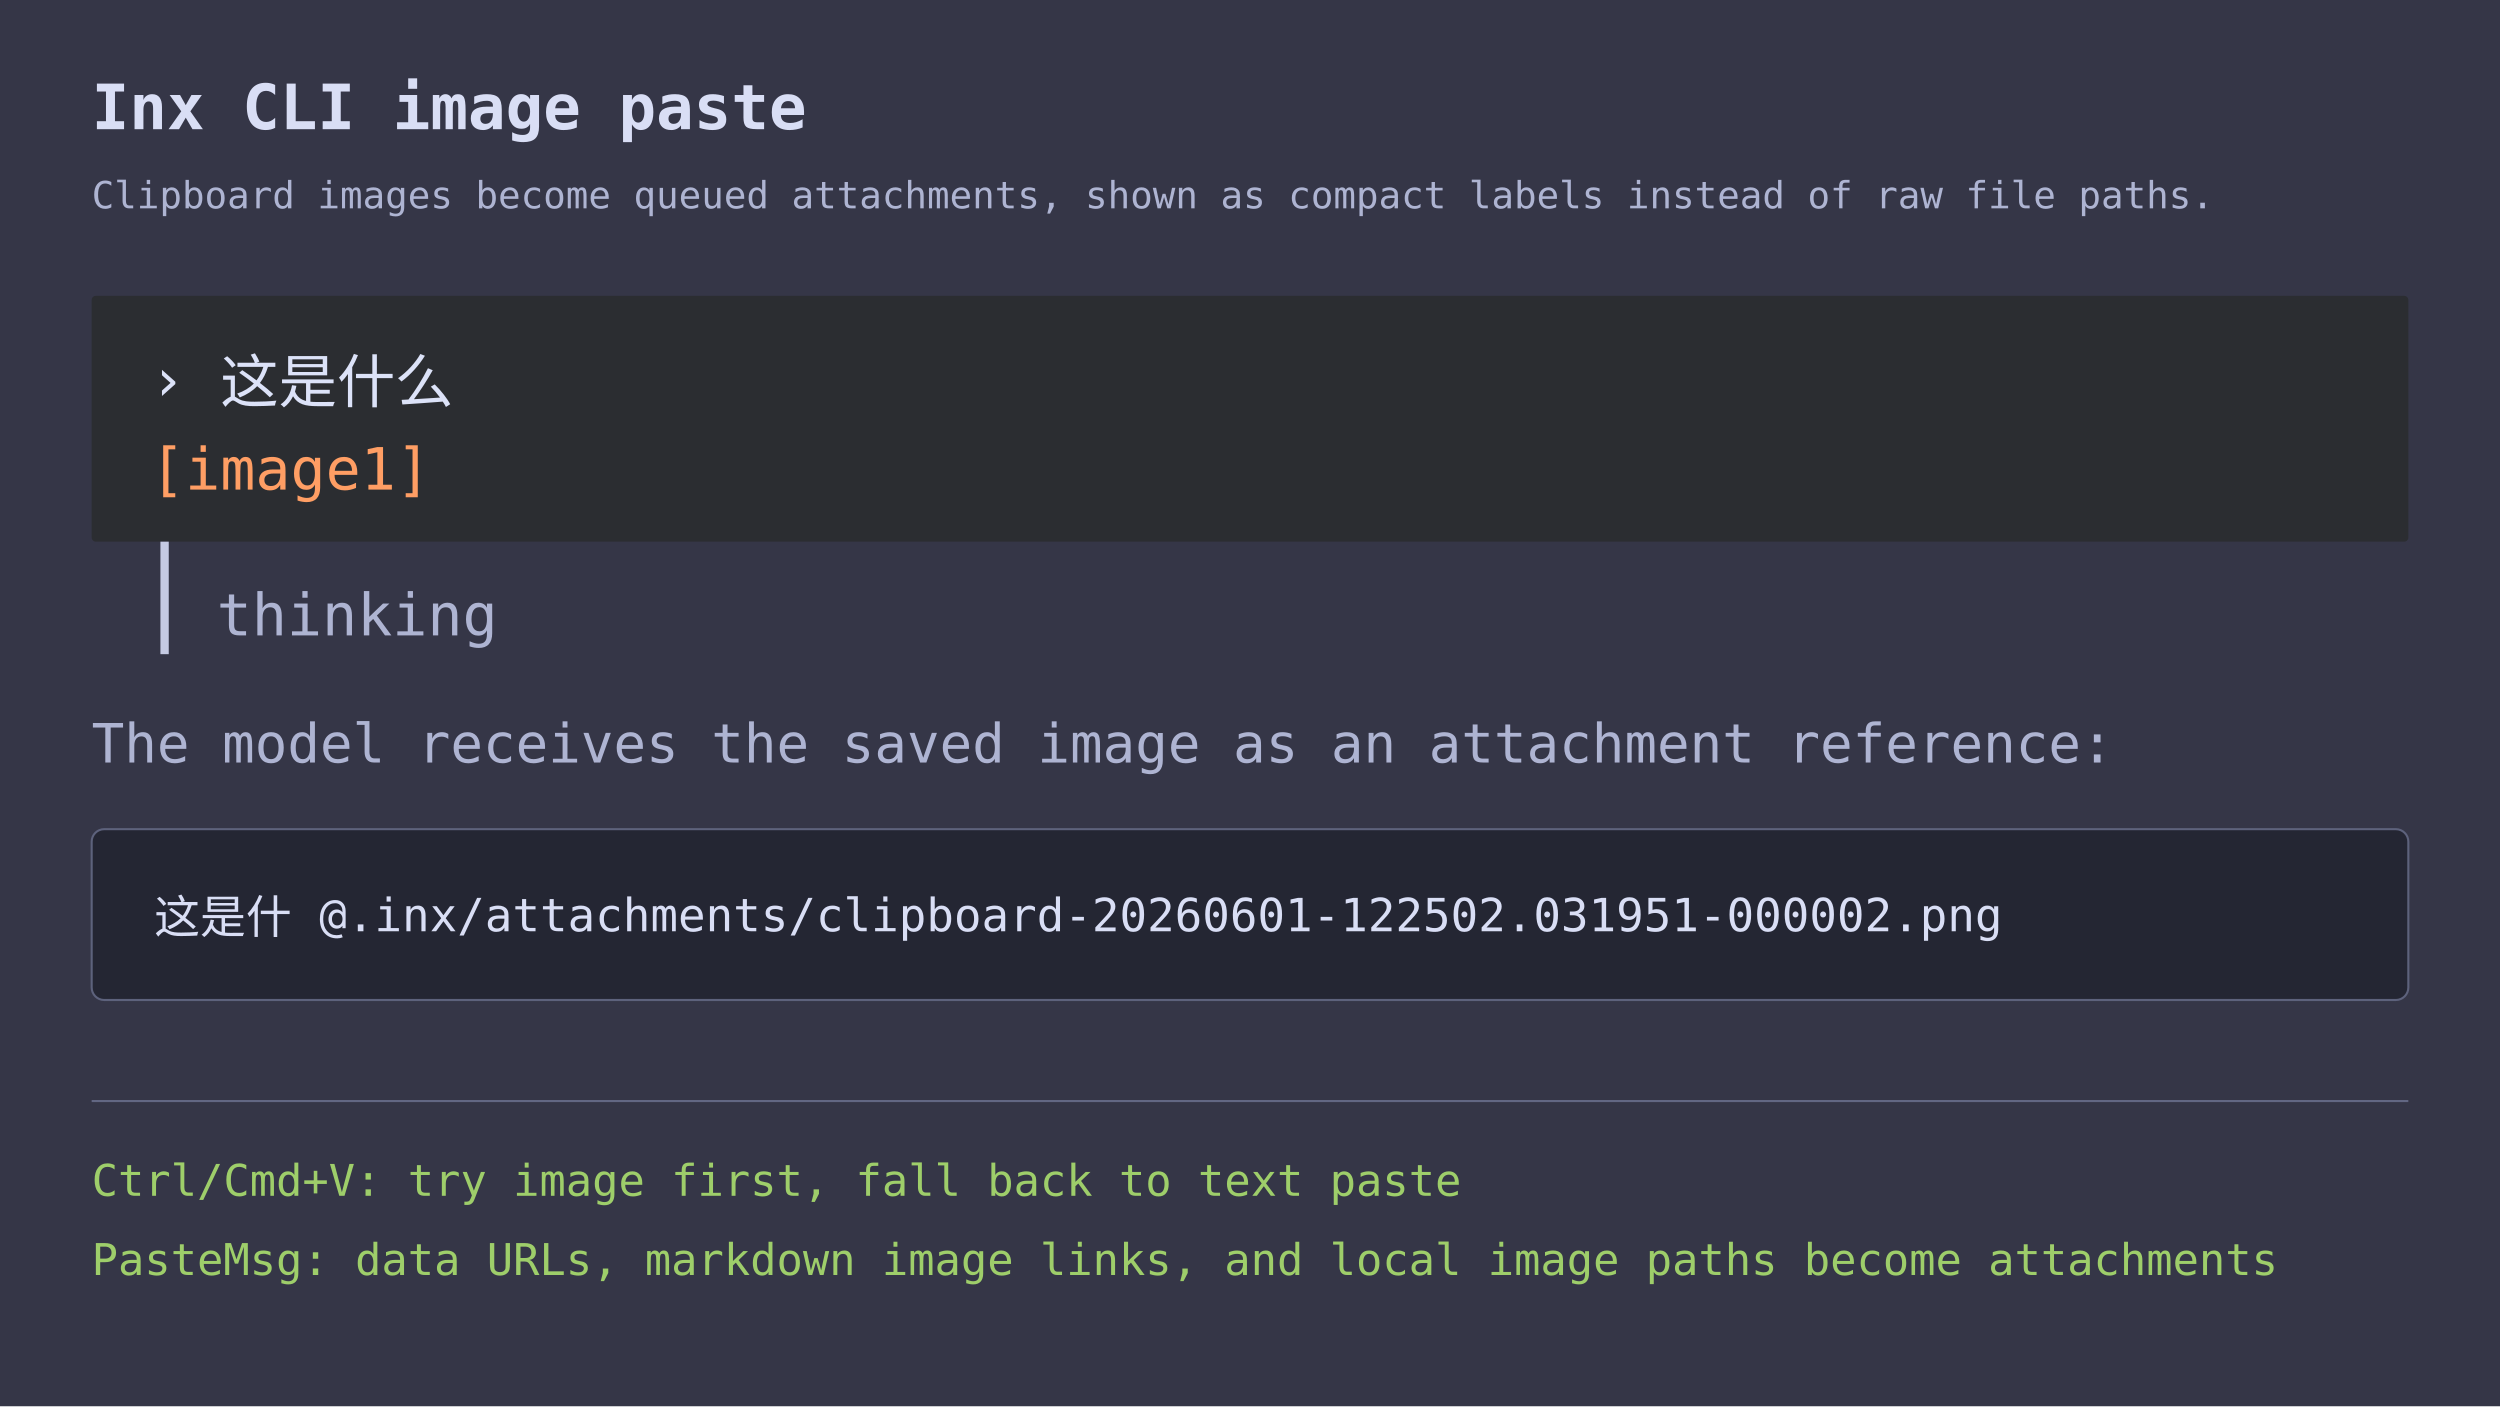
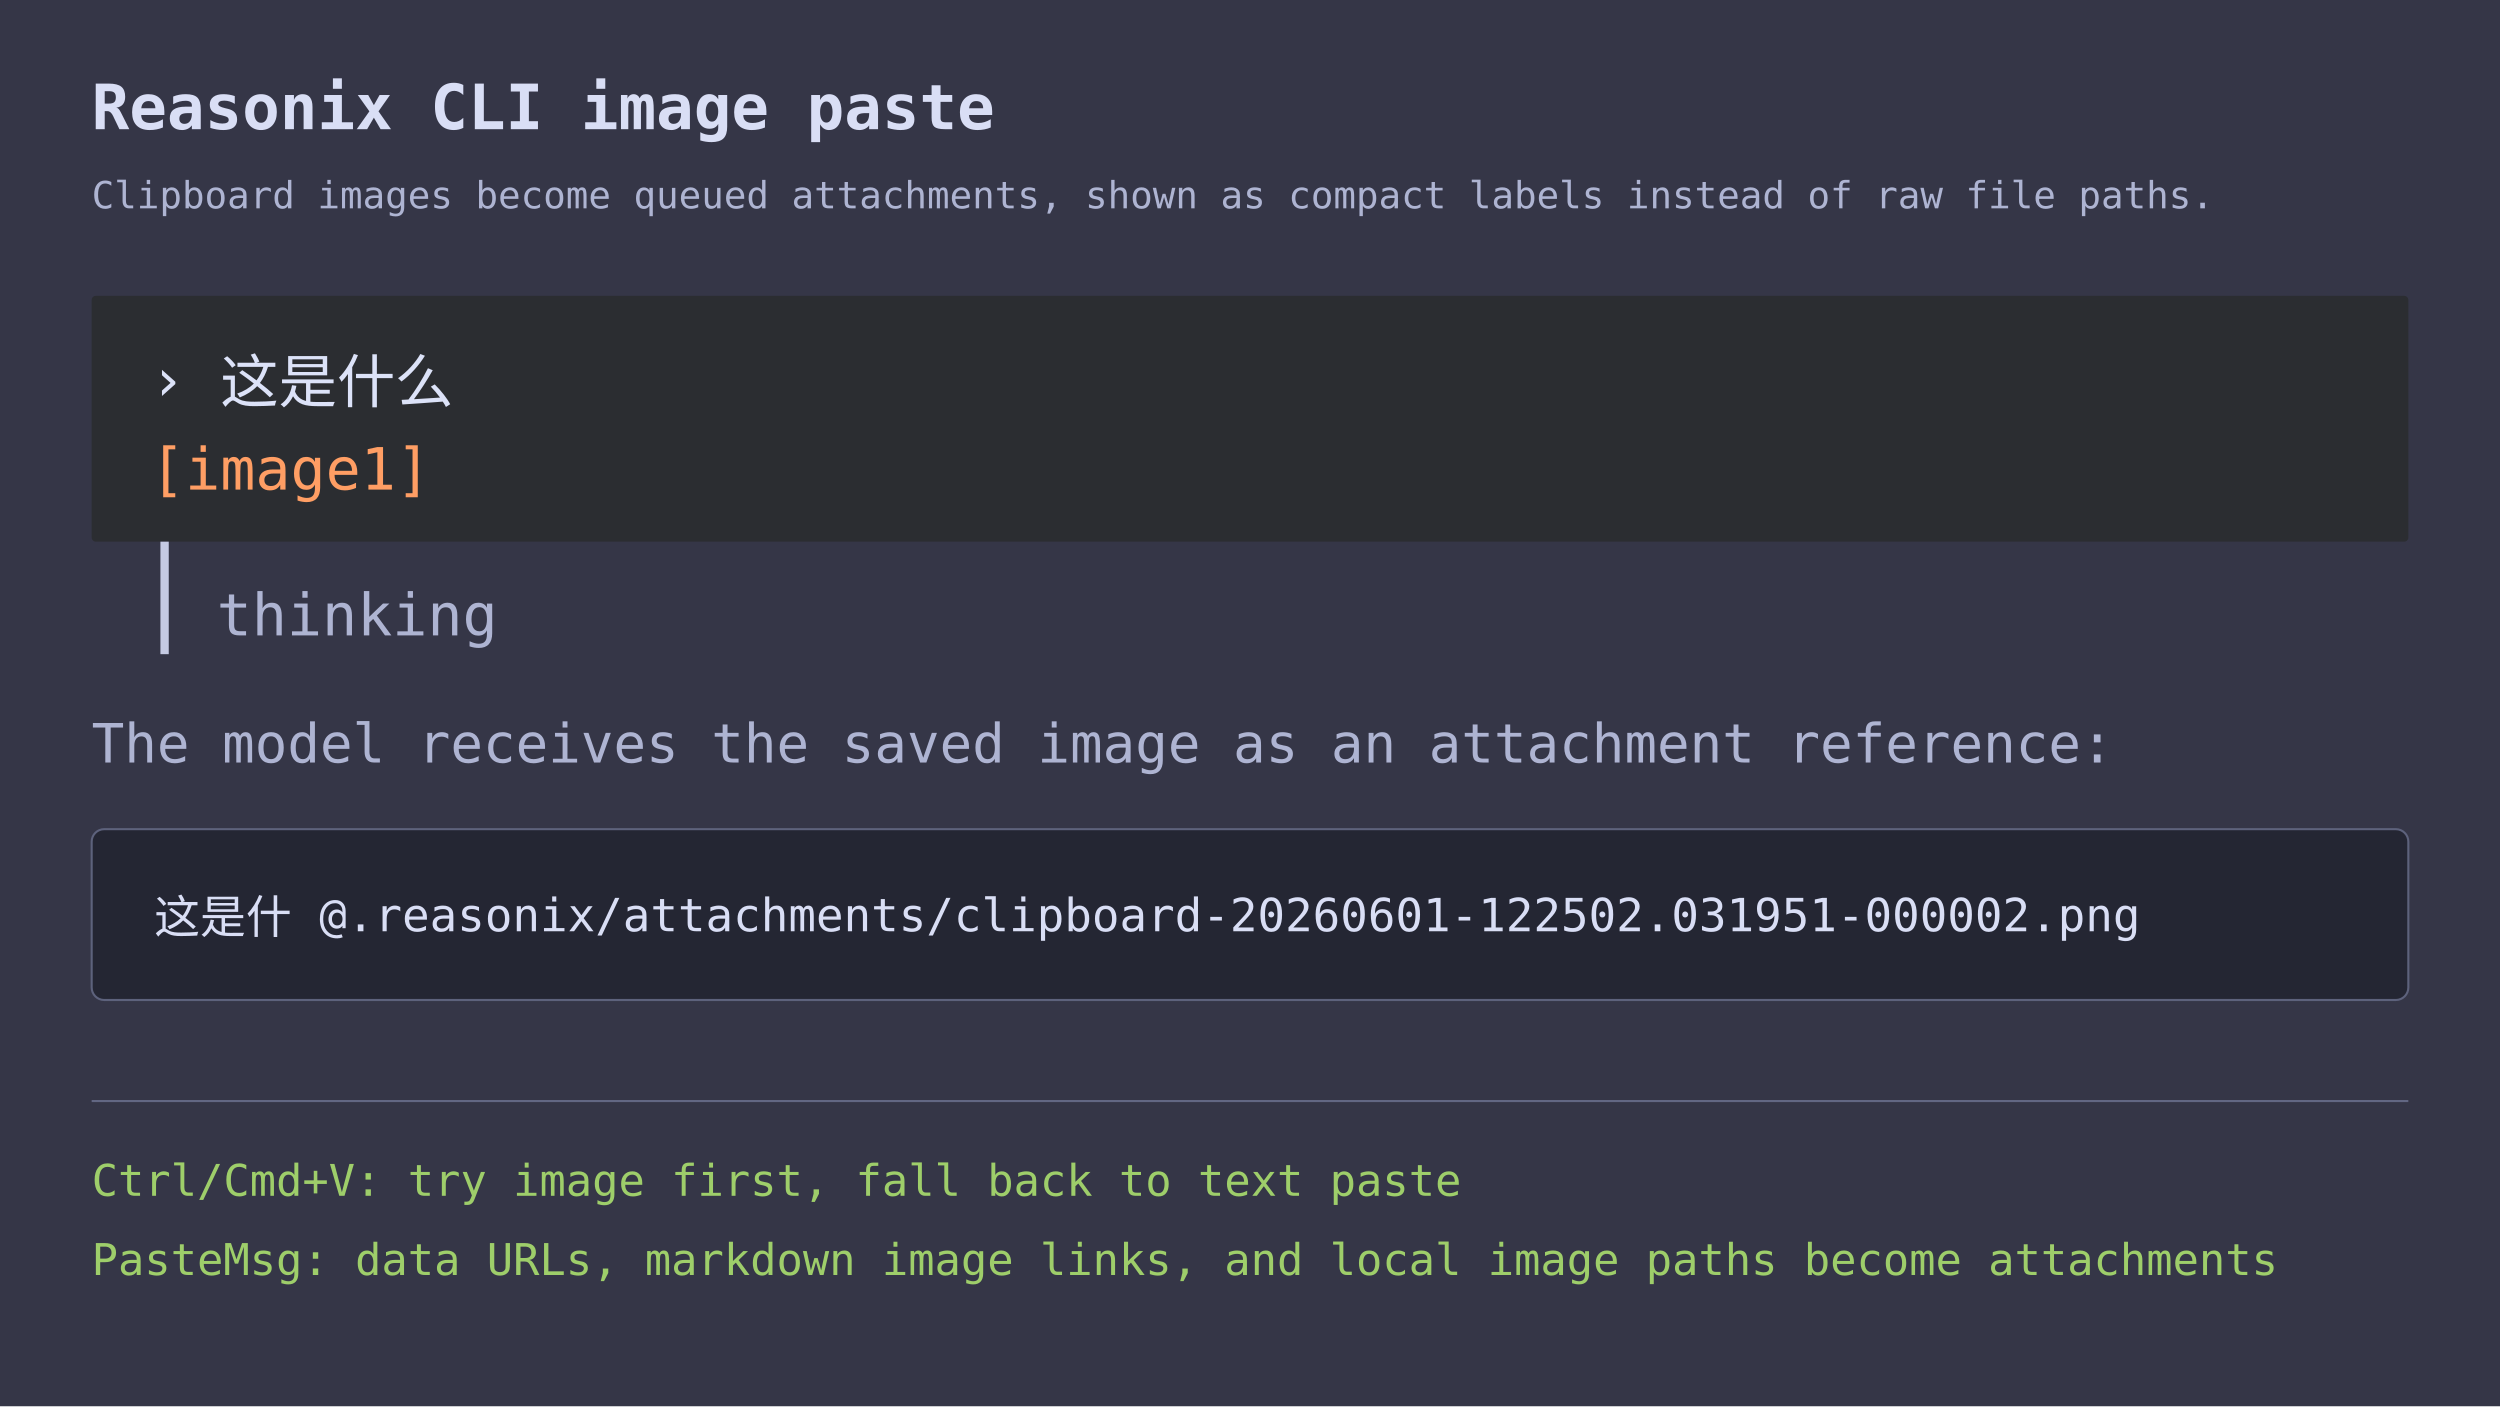
<svg xmlns="http://www.w3.org/2000/svg" width="1200" height="675" viewBox="0 0 1200 675" role="img" aria-label="CLI image paste attachment effect">
  <rect width="1200" height="675" fill="#353647" />
-   <text x="44" y="62" fill="#d9def5" font-family="ui-monospace, SFMono-Regular, Menlo, Monaco, Consolas, monospace" font-size="30" font-weight="700">Inx CLI image paste</text>
+   <text x="44" y="62" fill="#d9def5" font-family="ui-monospace, SFMono-Regular, Menlo, Monaco, Consolas, monospace" font-size="30" font-weight="700">Reasonix CLI image paste</text>
  <text x="44" y="100" fill="#aeb4d2" font-family="ui-monospace, SFMono-Regular, Menlo, Monaco, Consolas, monospace" font-size="18">Clipboard images become queued attachments, shown as compact labels instead of raw file paths.</text>
  <rect x="44" y="142" width="1112" height="118" rx="2" fill="#2b2d31" />
  <text x="72" y="192" fill="#dce2f8" font-family="ui-monospace, SFMono-Regular, Menlo, Monaco, Consolas, monospace" font-size="28">› 这是什么</text>
  <text x="72" y="235" fill="#ff9e64" font-family="ui-monospace, SFMono-Regular, Menlo, Monaco, Consolas, monospace" font-size="28">[image1]</text>
  <path d="M79 260 L79 314" stroke="#c5cae3" stroke-width="4" />
  <text x="104" y="305" fill="#aeb4d2" font-family="ui-monospace, SFMono-Regular, Menlo, Monaco, Consolas, monospace" font-size="28">thinking</text>
  <text x="44" y="366" fill="#aeb4d2" font-family="ui-monospace, SFMono-Regular, Menlo, Monaco, Consolas, monospace" font-size="26">The model receives the saved image as an attachment reference:</text>
  <rect x="44" y="398" width="1112" height="82" rx="6" fill="#242633" stroke="#5d627c" />
-   <text x="74" y="448" fill="#d9def5" font-family="ui-monospace, SFMono-Regular, Menlo, Monaco, Consolas, monospace" font-size="22">这是什 @.inx/attachments/clipboard-20260601-122502.031951-000002.png</text>
+   <text x="74" y="448" fill="#d9def5" font-family="ui-monospace, SFMono-Regular, Menlo, Monaco, Consolas, monospace" font-size="22">这是什 @.reasonix/attachments/clipboard-20260601-122502.031951-000002.png</text>
  <rect x="44" y="528" width="1112" height="1" fill="#626783" />
  <text x="44" y="574" fill="#9ece6a" font-family="ui-monospace, SFMono-Regular, Menlo, Monaco, Consolas, monospace" font-size="21">Ctrl/Cmd+V: try image first, fall back to text paste</text>
  <text x="44" y="612" fill="#9ece6a" font-family="ui-monospace, SFMono-Regular, Menlo, Monaco, Consolas, monospace" font-size="21">PasteMsg: data URLs, markdown image links, and local image paths become attachments</text>
</svg>
